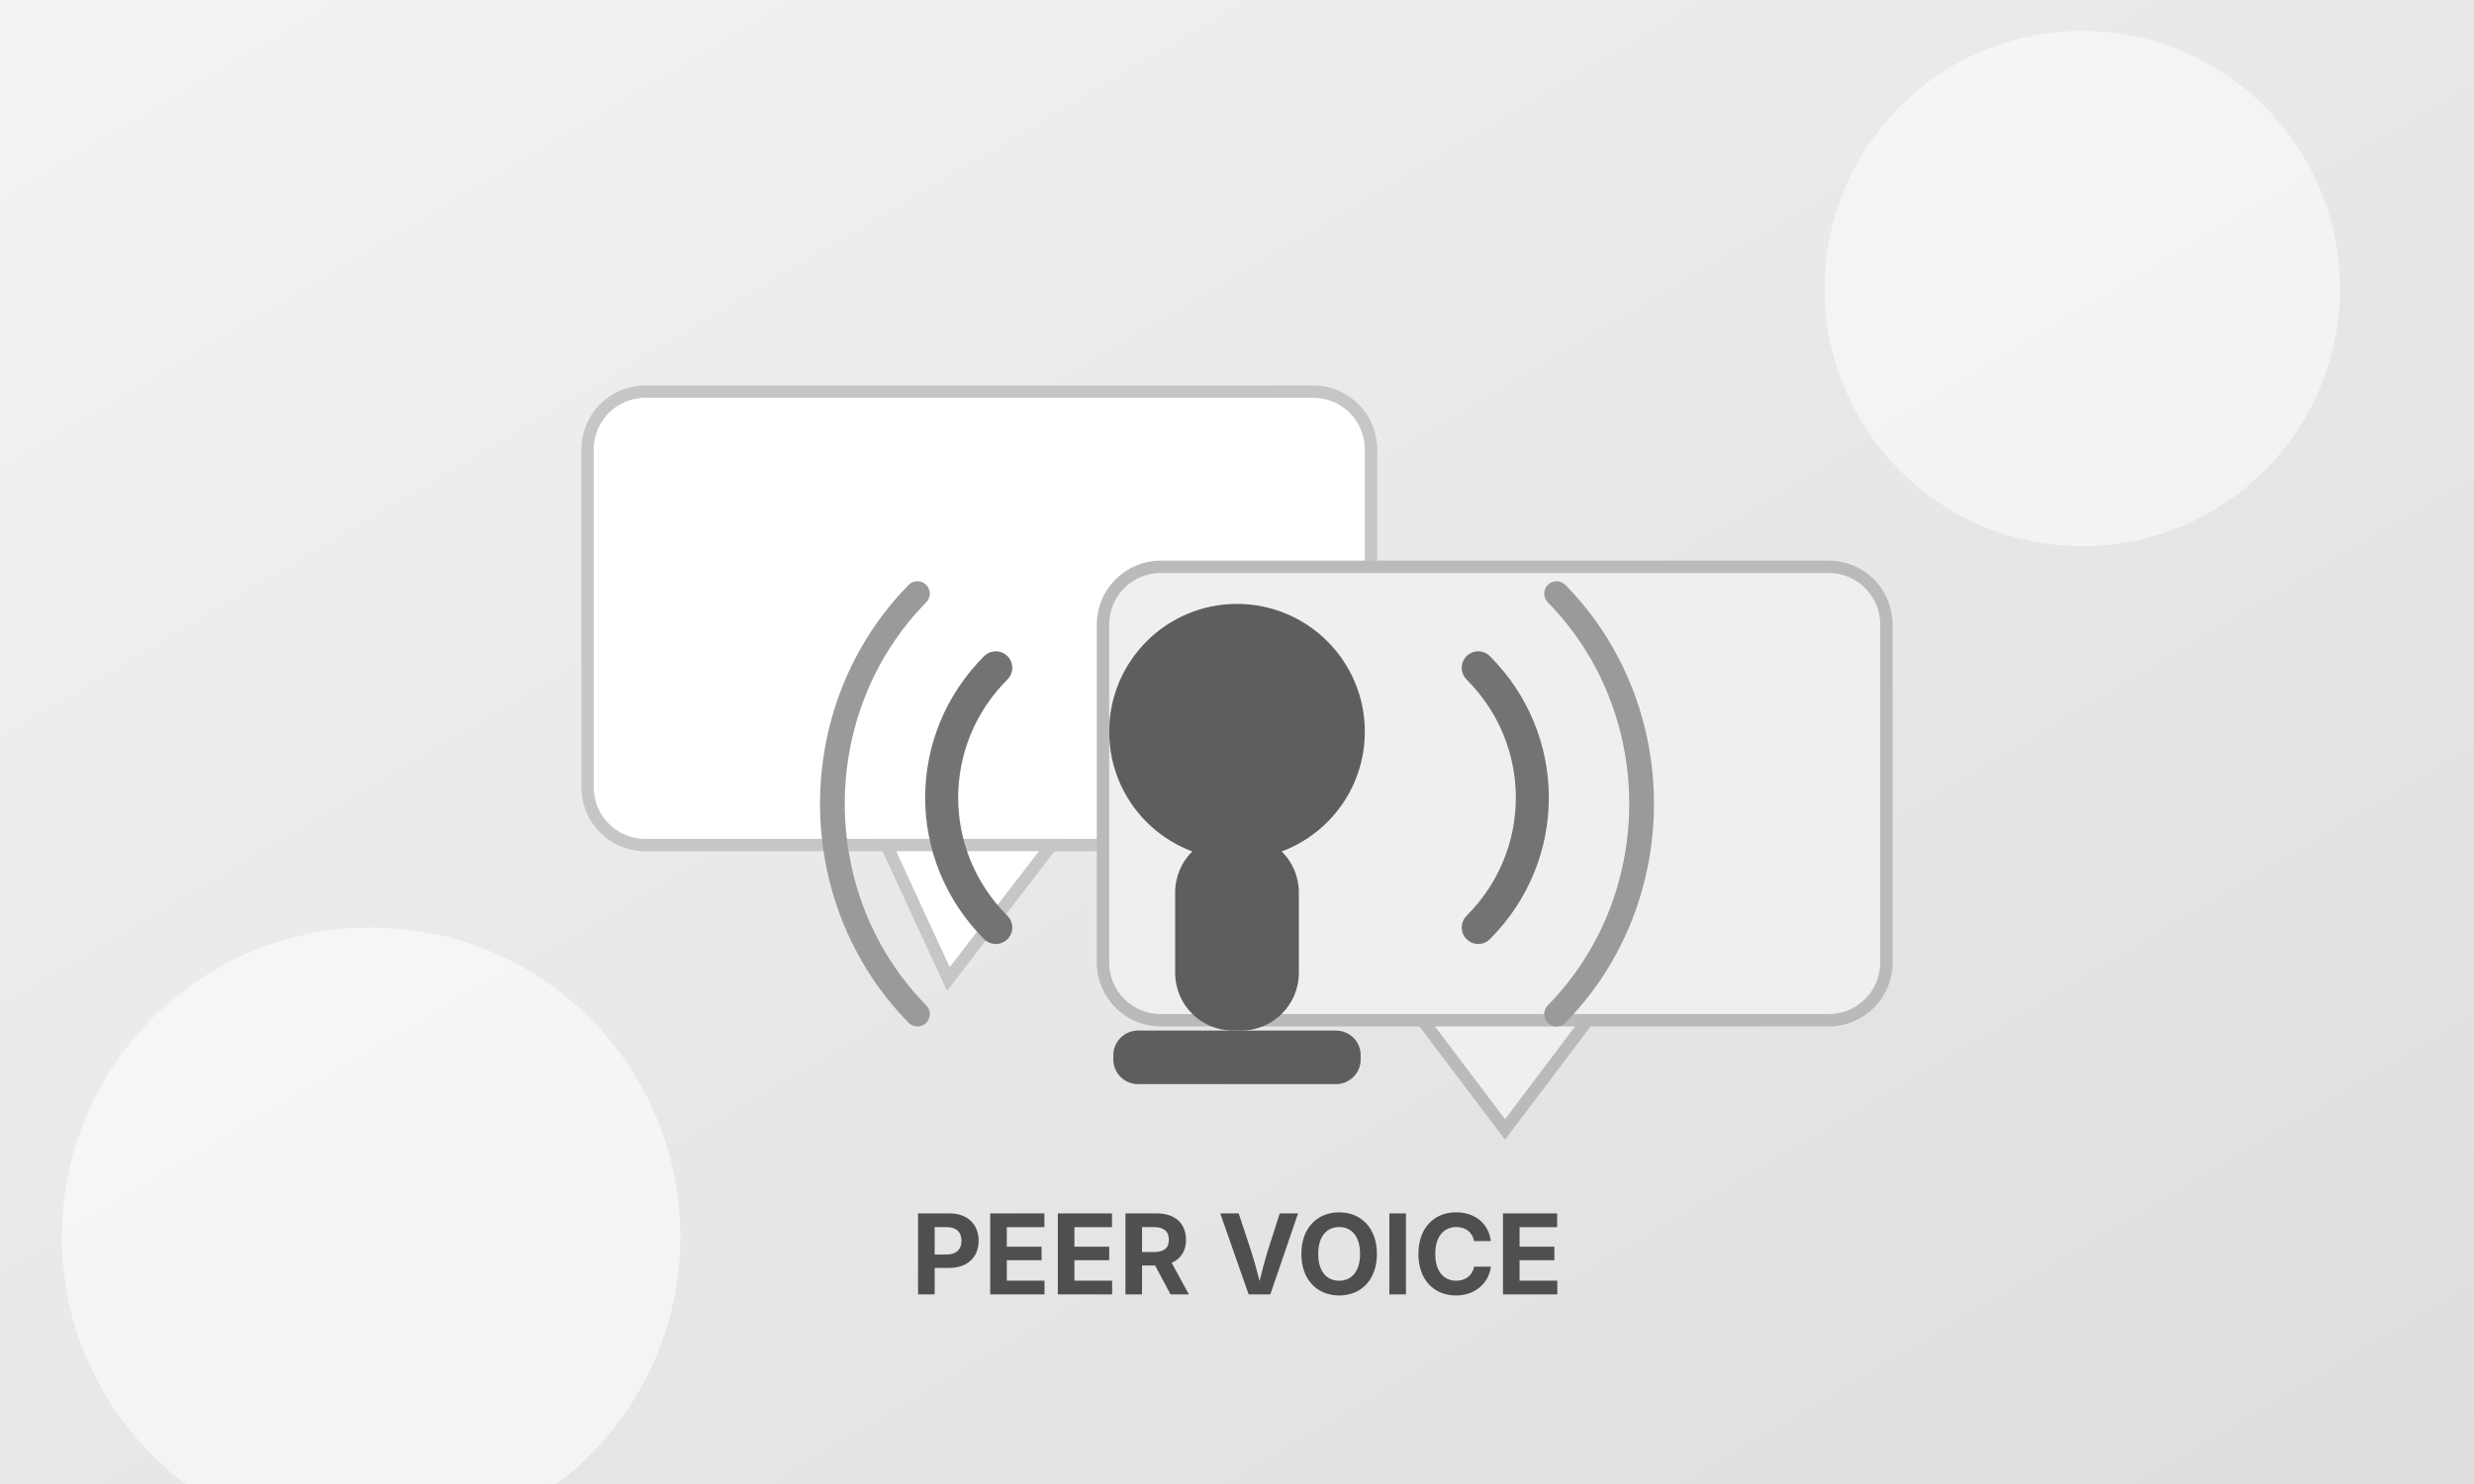
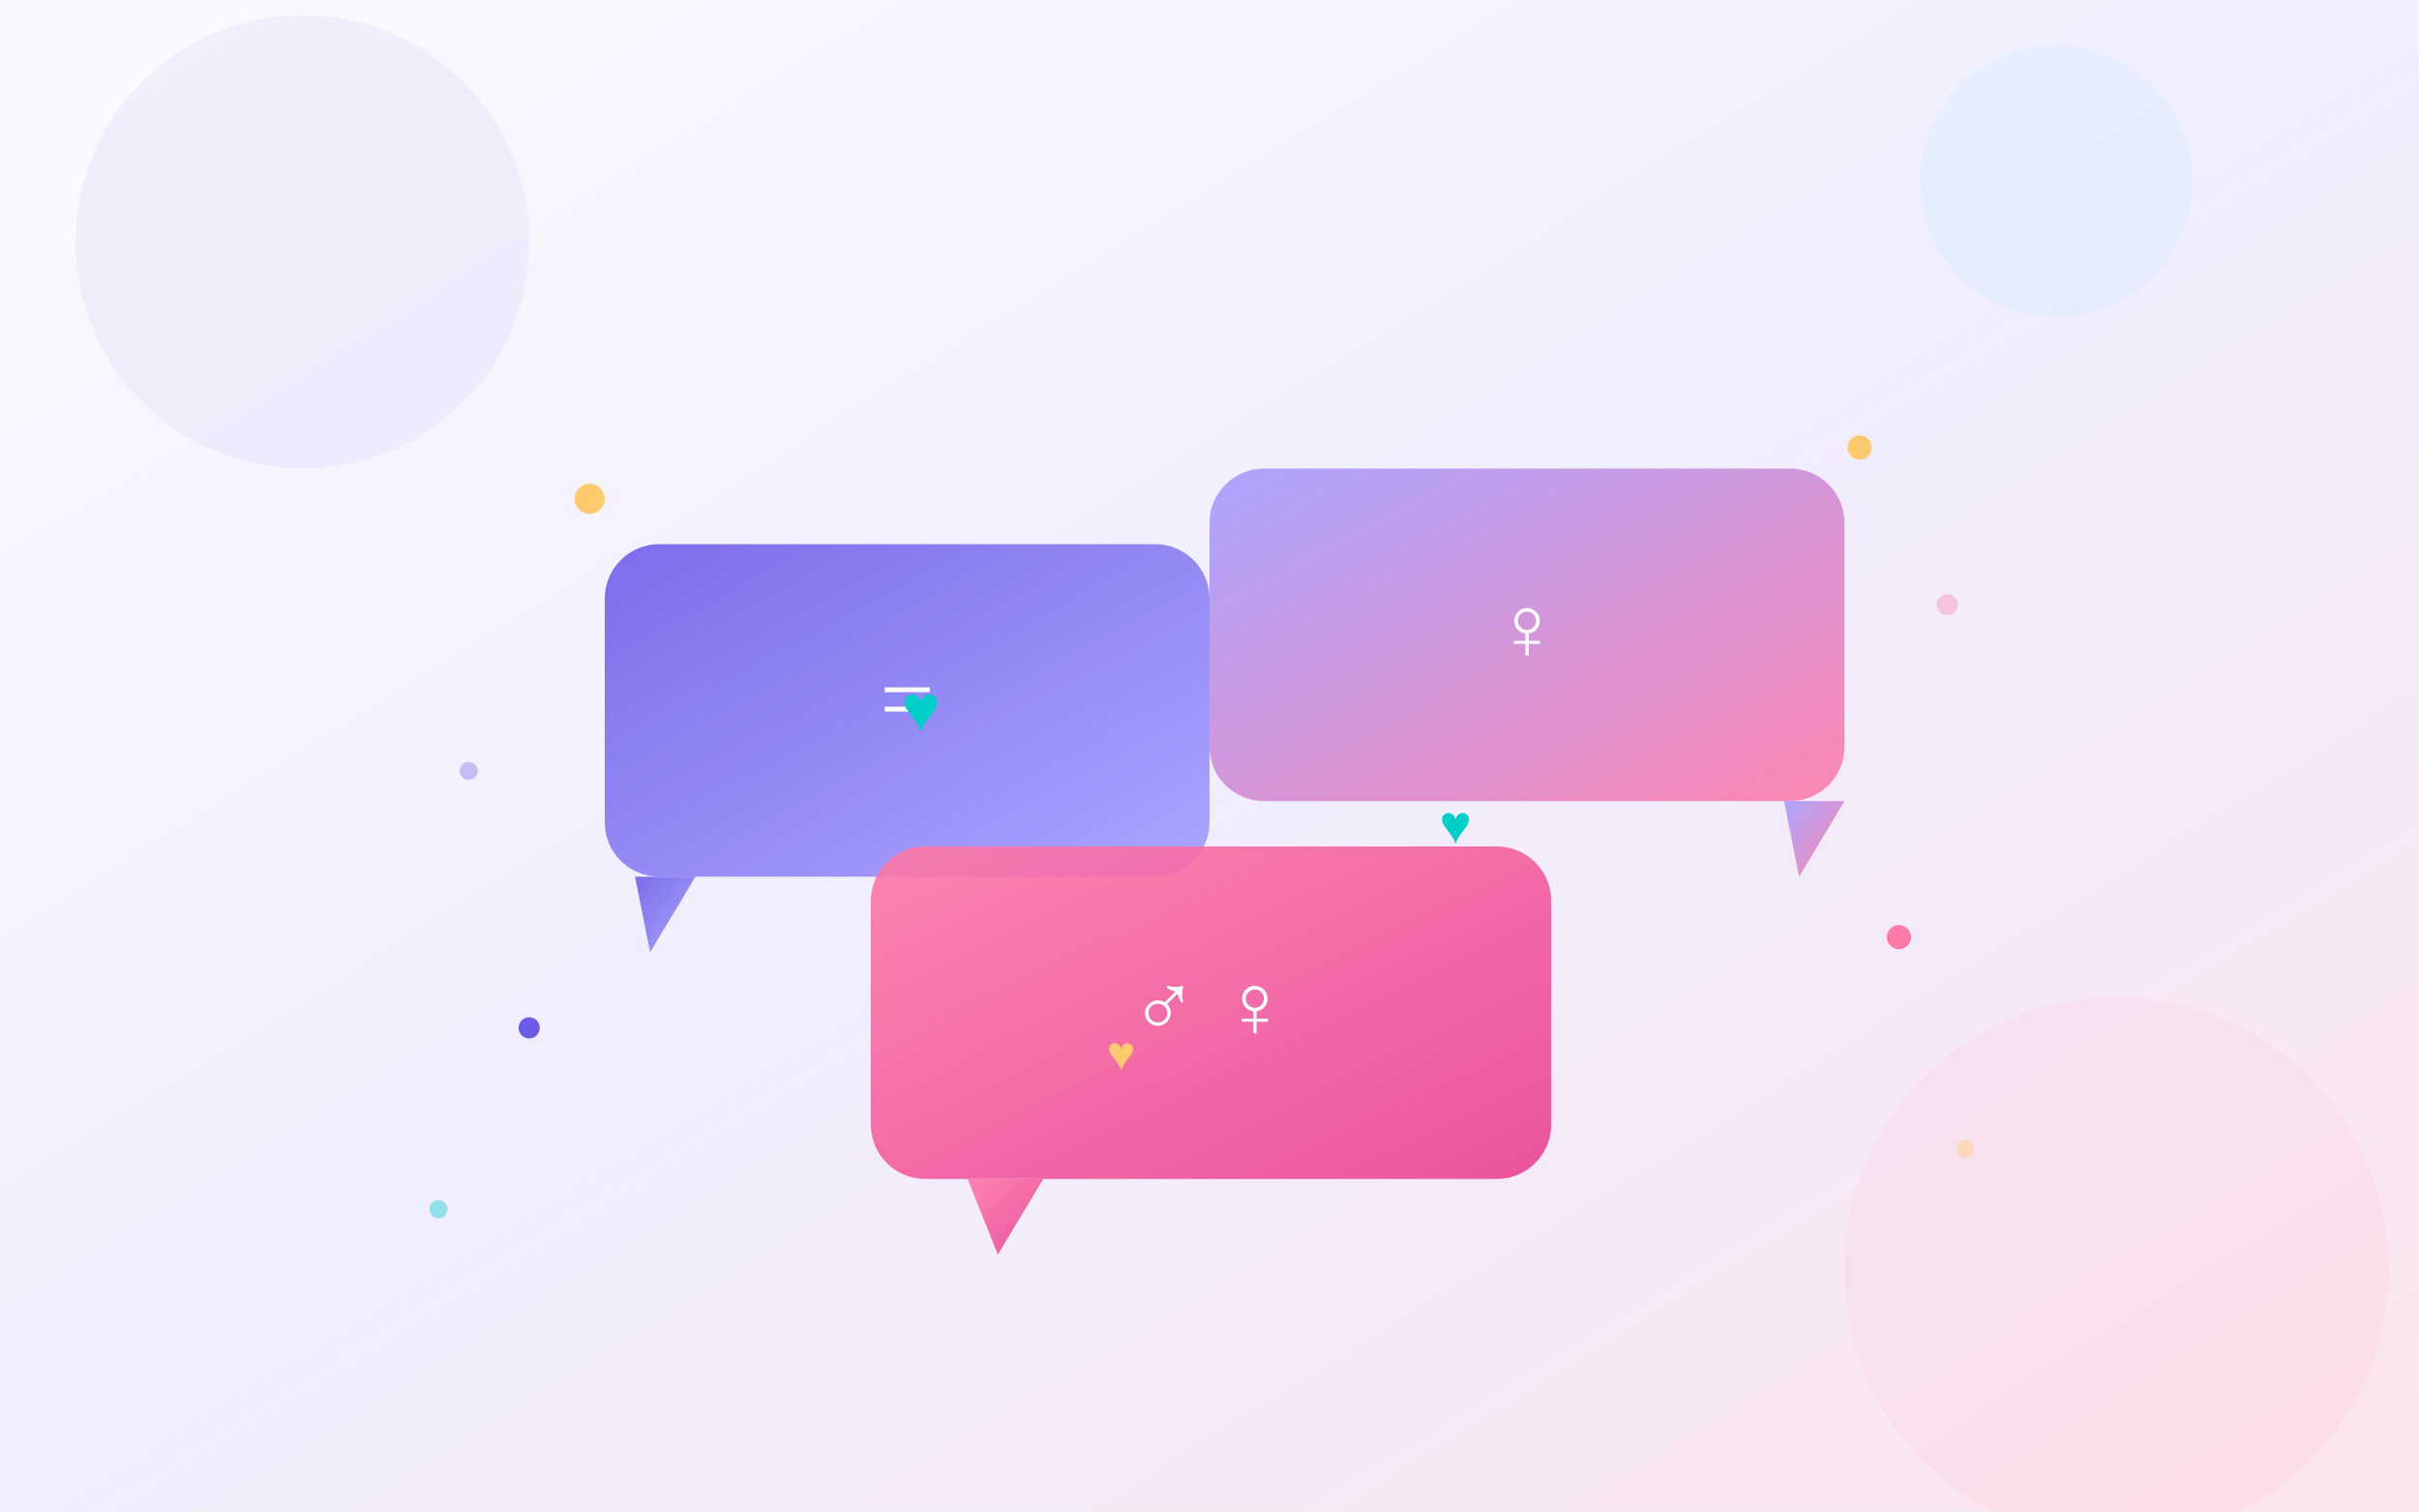
- <svg xmlns="http://www.w3.org/2000/svg" viewBox="0 0 1200 720" role="img" aria-labelledby="title desc">
+ <svg xmlns="http://www.w3.org/2000/svg" viewBox="0 0 800 500" role="img" aria-labelledby="pv-title pv-desc">
  <defs>
-     <linearGradient id="bg" x1="0" y1="0" x2="1" y2="1">
-       <stop offset="0%" stop-color="#f3f3f3" />
-       <stop offset="100%" stop-color="#dddddd" />
+     <linearGradient id="pv-bg" x1="0%" y1="0%" x2="100%" y2="100%">
+       <stop offset="0%" stop-color="#fafafe" />
+       <stop offset="50%" stop-color="#f0eeff" />
+       <stop offset="100%" stop-color="#fce4ec" />
+     </linearGradient>
+     <linearGradient id="pv-b1" x1="0%" y1="0%" x2="100%" y2="100%">
+       <stop offset="0%" stop-color="#6c5ce7" />
+       <stop offset="100%" stop-color="#a29bfe" />
+     </linearGradient>
+     <linearGradient id="pv-b2" x1="0%" y1="0%" x2="100%" y2="100%">
+       <stop offset="0%" stop-color="#a29bfe" />
+       <stop offset="100%" stop-color="#fd79a8" />
+     </linearGradient>
+     <linearGradient id="pv-b3" x1="0%" y1="0%" x2="100%" y2="100%">
+       <stop offset="0%" stop-color="#fd79a8" />
+       <stop offset="100%" stop-color="#e84393" />
    </linearGradient>
  </defs>
-   <rect width="1200" height="720" fill="url(#bg)" />
-   <circle cx="180" cy="600" r="150" fill="#ffffff" opacity="0.55" />
-   <circle cx="1010" cy="140" r="125" fill="#ffffff" opacity="0.5" />
-   <rect x="285" y="190" width="380" height="220" rx="28" fill="#ffffff" stroke="#c6c6c6" stroke-width="6" />
-   <polygon points="430,410 510,410 460,475" fill="#ffffff" stroke="#c6c6c6" stroke-width="6" />
-   <rect x="535" y="275" width="380" height="220" rx="28" fill="#efefef" stroke="#bababa" stroke-width="6" />
-   <polygon points="690,495 770,495 730,548" fill="#efefef" stroke="#bababa" stroke-width="6" />
-   <circle cx="600" cy="355" r="62" fill="#5e5e5e" />
-   <rect x="570" y="405" width="60" height="95" rx="28" fill="#5e5e5e" />
-   <rect x="540" y="500" width="120" height="26" rx="12" fill="#5e5e5e" />
-   <path d="M483 324c-35 35-35 91 0 126" fill="none" stroke="#737373" stroke-width="16" stroke-linecap="round" />
-   <path d="M717 324c35 35 35 91 0 126" fill="none" stroke="#737373" stroke-width="16" stroke-linecap="round" />
-   <path d="M445 288c-55 56-55 148 0 204" fill="none" stroke="#9a9a9a" stroke-width="12" stroke-linecap="round" />
-   <path d="M755 288c55 56 55 148 0 204" fill="none" stroke="#9a9a9a" stroke-width="12" stroke-linecap="round" />
-   <text x="600" y="628" text-anchor="middle" font-family="Inter, Arial, sans-serif" font-size="54" font-weight="700" fill="#4f4f4f">PEER VOICE</text>
+   <style>
+     @keyframes pv-fade1 {
+       0%{opacity:0;transform:translateY(10px)} 20%{opacity:1;transform:translateY(0)} 100%{opacity:1;transform:translateY(0)}
+     }
+     @keyframes pv-fade2 {
+       0%,20%{opacity:0;transform:translateY(10px)} 40%{opacity:1;transform:translateY(0)} 100%{opacity:1;transform:translateY(0)}
+     }
+     @keyframes pv-fade3 {
+       0%,40%{opacity:0;transform:translateY(10px)} 60%{opacity:1;transform:translateY(0)} 100%{opacity:1;transform:translateY(0)}
+     }
+     @keyframes pv-heart {
+       0%,100%{transform:scale(1)} 50%{transform:scale(1.18)}
+     }
+     @keyframes pv-spark {
+       0%,100%{opacity:.4;transform:scale(1)} 50%{opacity:1;transform:scale(1.4)}
+     }
+     .pv-b1{animation:pv-fade1 3s ease both infinite}
+     .pv-b2{animation:pv-fade2 3s ease both infinite}
+     .pv-b3{animation:pv-fade3 3s ease both infinite}
+     .pv-h1{animation:pv-heart 2s ease-in-out infinite;transform-origin:312px 228px}
+     .pv-h2{animation:pv-heart 2s ease-in-out .6s infinite;transform-origin:490px 265px}
+     .pv-h3{animation:pv-heart 2s ease-in-out 1.2s infinite;transform-origin:380px 340px}
+     .pv-sp{animation:pv-spark 1.8s ease-in-out infinite}
+   </style>
+   <rect width="800" height="500" fill="url(#pv-bg)" />
+   <circle cx="100" cy="80" r="75" fill="rgba(108,92,231,.06)" />
+   <circle cx="700" cy="420" r="90" fill="rgba(253,121,168,.07)" />
+   <circle cx="680" cy="60" r="45" fill="rgba(0,206,201,.05)" />
+   <g class="pv-b1">
+     <rect x="200" y="180" width="200" height="110" rx="18" fill="url(#pv-b1)" opacity=".88" />
+     <polygon points="210,290 230,290 215,315" fill="url(#pv-b1)" opacity=".88" />
+     <text x="300" y="242" text-anchor="middle" font-size="32" fill="white">=</text>
+   </g>
+   <g class="pv-b2">
+     <rect x="400" y="155" width="210" height="110" rx="18" fill="url(#pv-b2)" opacity=".88" />
+     <polygon points="590,265 610,265 595,290" fill="url(#pv-b2)" opacity=".88" />
+     <text x="505" y="218" text-anchor="middle" font-size="30" fill="white">♀</text>
+   </g>
+   <g class="pv-b3">
+     <rect x="288" y="280" width="225" height="110" rx="18" fill="url(#pv-b3)" opacity=".9" />
+     <polygon points="320,390 345,390 330,415" fill="url(#pv-b3)" opacity=".9" />
+     <text x="400" y="343" text-anchor="middle" font-size="30" fill="white">♂ ♀</text>
+   </g>
+   <text class="pv-h1" x="298" y="242" font-size="22" fill="#00cec9">♥</text>
+   <text class="pv-h2" x="476" y="279" font-size="18" fill="#00cec9">♥</text>
+   <text class="pv-h3" x="366" y="354" font-size="16" fill="#fdcb6e">♥</text>
+   <circle class="pv-sp" cx="195" cy="165" r="5" fill="#fdcb6e" />
+   <circle class="pv-sp" cx="615" cy="148" r="4" fill="#fdcb6e" style="animation-delay:.4s" />
+   <circle class="pv-sp" cx="175" cy="340" r="3.5" fill="#6c5ce7" style="animation-delay:.8s" />
+   <circle class="pv-sp" cx="628" cy="310" r="4" fill="#fd79a8" style="animation-delay:1.2s" />
+   <circle cx="155" cy="255" r="3" fill="#6c5ce7" opacity=".35" />
+   <circle cx="644" cy="200" r="3.5" fill="#fd79a8" opacity=".35" />
+   <circle cx="145" cy="400" r="3" fill="#00cec9" opacity=".4" />
+   <circle cx="650" cy="380" r="3" fill="#fdcb6e" opacity=".4" />
</svg>
